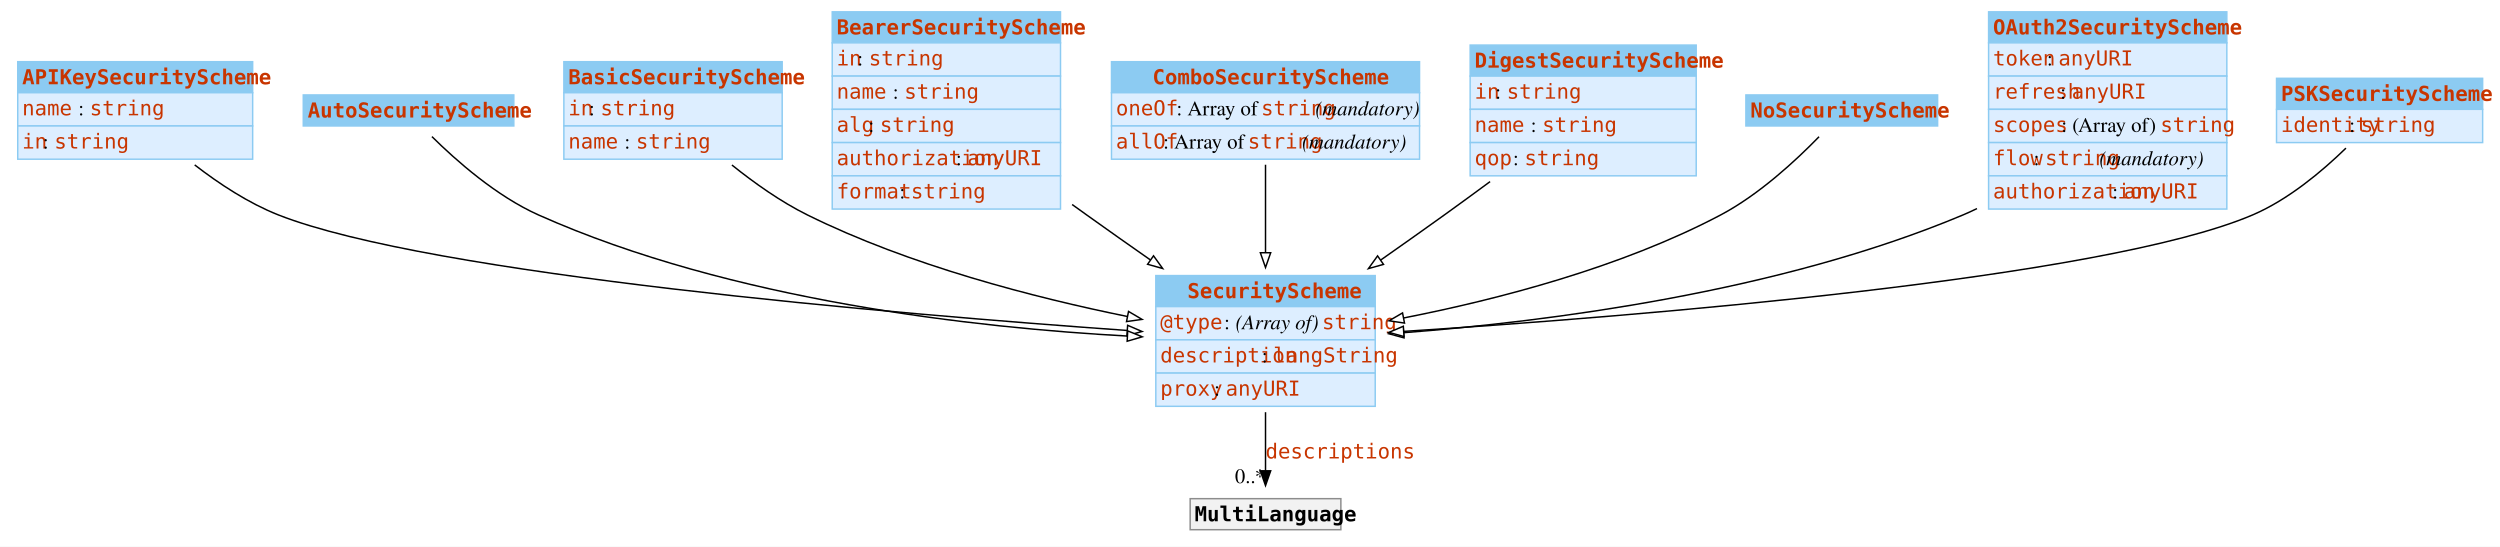
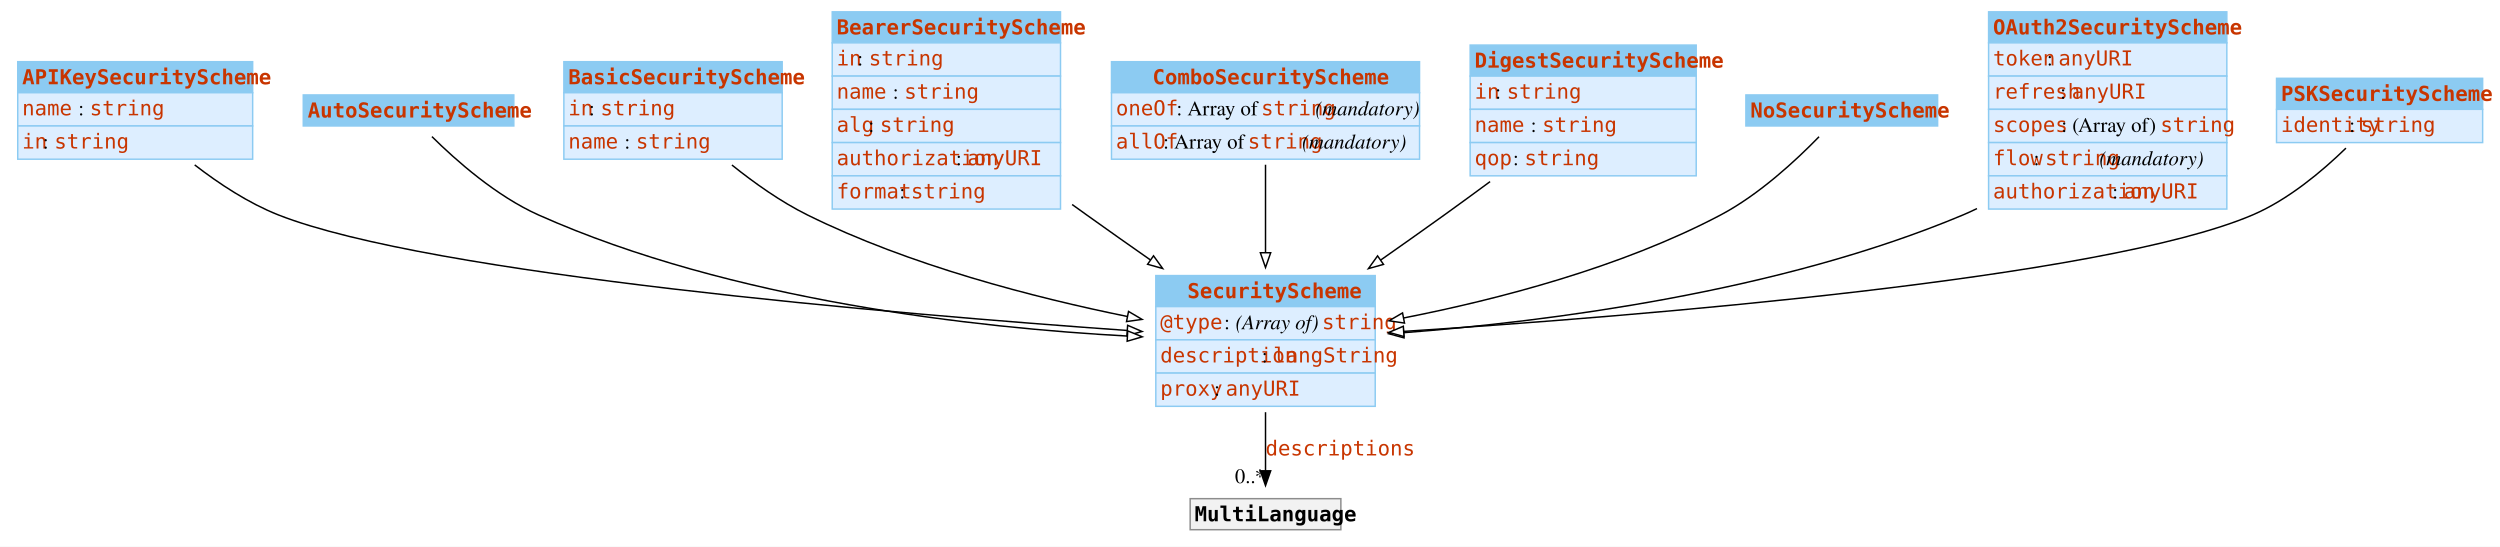
<svg xmlns="http://www.w3.org/2000/svg" width="1692pt" height="370pt" viewBox="0.00 0.00 1692.00 370.00">
  <g id="graph0" class="graph" transform="scale(1 1) rotate(0) translate(4 366)">
    <polygon fill="white" stroke="none" points="-4,4 -4,-366 1688.25,-366 1688.25,4 -4,4" />
    <g id="node1" class="node">
      <polygon fill="#8ccbf2" stroke="none" points="8,-303.25 8,-324.25 167,-324.25 167,-303.25 8,-303.25" />
      <polygon fill="none" stroke="#8ccbf2" points="8,-303.25 8,-324.25 167,-324.25 167,-303.25 8,-303.25" />
      <text xml:space="preserve" text-anchor="start" x="11" y="-308.95" font-family="mono" font-weight="bold" font-size="14.00" fill="#c83500">APIKeySecurityScheme</text>
      <polygon fill="#ddeeff" stroke="none" points="8,-280.75 8,-303.25 167,-303.25 167,-280.75 8,-280.75" />
      <polygon fill="none" stroke="#8ccbf2" points="8,-280.75 8,-303.25 167,-303.25 167,-280.75 8,-280.75" />
      <text xml:space="preserve" text-anchor="start" x="11" y="-287.95" font-family="mono" font-size="14.00" fill="#c83500">name</text>
      <text xml:space="preserve" text-anchor="start" x="45.5" y="-287.95" font-family="Times,serif" font-size="14.00"> : </text>
      <text xml:space="preserve" text-anchor="start" x="56.75" y="-287.95" font-family="mono" font-size="14.00" fill="#c83500">string</text>
      <polygon fill="#ddeeff" stroke="none" points="8,-258.25 8,-280.75 167,-280.75 167,-258.25 8,-258.25" />
      <polygon fill="none" stroke="#8ccbf2" points="8,-258.25 8,-280.75 167,-280.75 167,-258.25 8,-258.25" />
      <text xml:space="preserve" text-anchor="start" x="11" y="-265.45" font-family="mono" font-size="14.00" fill="#c83500">in</text>
      <text xml:space="preserve" text-anchor="start" x="21.5" y="-265.45" font-family="Times,serif" font-size="14.00"> : </text>
      <text xml:space="preserve" text-anchor="start" x="32.75" y="-265.45" font-family="mono" font-size="14.00" fill="#c83500">string</text>
    </g>
    <g id="node10" class="node">
      <polygon fill="#8ccbf2" stroke="none" points="778.25,-158.5 778.25,-179.5 926.75,-179.5 926.75,-158.5 778.25,-158.5" />
      <polygon fill="none" stroke="#8ccbf2" points="778.25,-158.5 778.25,-179.5 926.75,-179.5 926.75,-158.5 778.25,-158.5" />
      <text xml:space="preserve" text-anchor="start" x="799.62" y="-164.2" font-family="mono" font-weight="bold" font-size="14.00" fill="#c83500">SecurityScheme</text>
      <polygon fill="#ddeeff" stroke="none" points="778.25,-136 778.25,-158.5 926.75,-158.5 926.75,-136 778.25,-136" />
      <polygon fill="none" stroke="#8ccbf2" points="778.25,-136 778.25,-158.5 926.75,-158.5 926.75,-136 778.25,-136" />
      <text xml:space="preserve" text-anchor="start" x="781.25" y="-143.2" font-family="mono" font-size="14.00" fill="#c83500">@type</text>
      <text xml:space="preserve" text-anchor="start" x="821" y="-143.2" font-family="Times,serif" font-size="14.00"> : </text>
      <text xml:space="preserve" text-anchor="start" x="832.25" y="-143.2" font-family="Times,serif" font-style="italic" font-size="14.00">(Array of) </text>
      <text xml:space="preserve" text-anchor="start" x="890.75" y="-143.2" font-family="mono" font-size="14.00" fill="#c83500">string</text>
      <polygon fill="#ddeeff" stroke="none" points="778.25,-113.5 778.25,-136 926.75,-136 926.75,-113.5 778.25,-113.5" />
      <polygon fill="none" stroke="#8ccbf2" points="778.25,-113.5 778.25,-136 926.75,-136 926.75,-113.5 778.25,-113.5" />
      <text xml:space="preserve" text-anchor="start" x="781.25" y="-120.7" font-family="mono" font-size="14.00" fill="#c83500">description</text>
      <text xml:space="preserve" text-anchor="start" x="846.5" y="-120.7" font-family="Times,serif" font-size="14.00"> : </text>
      <text xml:space="preserve" text-anchor="start" x="857.75" y="-120.7" font-family="mono" font-size="14.00" fill="#c83500">langString</text>
      <polygon fill="#ddeeff" stroke="none" points="778.25,-91 778.25,-113.5 926.75,-113.5 926.75,-91 778.25,-91" />
      <polygon fill="none" stroke="#8ccbf2" points="778.25,-91 778.25,-113.5 926.75,-113.5 926.75,-91 778.25,-91" />
      <text xml:space="preserve" text-anchor="start" x="781.25" y="-98.2" font-family="mono" font-size="14.00" fill="#c83500">proxy</text>
      <text xml:space="preserve" text-anchor="start" x="814.25" y="-98.2" font-family="Times,serif" font-size="14.00"> : </text>
      <text xml:space="preserve" text-anchor="start" x="825.5" y="-98.2" font-family="mono" font-size="14.00" fill="#c83500">anyURI</text>
    </g>
    <g id="edge2" class="edge">
      <path fill="none" stroke="black" d="M127.77,-254.39C144.27,-241.63 164.23,-228.47 184.5,-220.5 287.09,-180.18 601.08,-153.54 759.3,-142.31" />
      <polygon fill="white" stroke="black" points="759.18,-145.83 768.91,-141.64 758.69,-138.85 759.18,-145.83" />
    </g>
    <g id="node2" class="node">
      <polygon fill="#8ccbf2" stroke="none" points="201.25,-280.75 201.25,-301.75 343.75,-301.75 343.75,-280.75 201.25,-280.75" />
      <polygon fill="none" stroke="#8ccbf2" points="201.25,-280.75 201.25,-301.75 343.75,-301.75 343.75,-280.75 201.25,-280.75" />
      <text xml:space="preserve" text-anchor="start" x="204.25" y="-286.45" font-family="mono" font-weight="bold" font-size="14.00" fill="#c83500">AutoSecurityScheme</text>
    </g>
    <g id="edge3" class="edge">
      <path fill="none" stroke="black" d="M288.33,-273.55C304.76,-257.28 332.02,-233.22 360.5,-220.5 490.93,-162.27 657.35,-144.1 759.36,-138.54" />
      <polygon fill="white" stroke="black" points="759.23,-142.05 769.04,-138.04 758.87,-135.06 759.23,-142.05" />
    </g>
    <g id="node3" class="node">
      <polygon fill="#8ccbf2" stroke="none" points="377.62,-303.25 377.62,-324.25 525.38,-324.25 525.38,-303.25 377.62,-303.25" />
      <polygon fill="none" stroke="#8ccbf2" points="377.62,-303.25 377.62,-324.25 525.38,-324.25 525.38,-303.25 377.62,-303.25" />
      <text xml:space="preserve" text-anchor="start" x="380.62" y="-308.95" font-family="mono" font-weight="bold" font-size="14.00" fill="#c83500">BasicSecurityScheme</text>
      <polygon fill="#ddeeff" stroke="none" points="377.62,-280.75 377.62,-303.25 525.38,-303.25 525.38,-280.75 377.62,-280.75" />
      <polygon fill="none" stroke="#8ccbf2" points="377.62,-280.75 377.62,-303.25 525.38,-303.25 525.38,-280.75 377.62,-280.75" />
      <text xml:space="preserve" text-anchor="start" x="380.62" y="-287.95" font-family="mono" font-size="14.00" fill="#c83500">in</text>
      <text xml:space="preserve" text-anchor="start" x="391.12" y="-287.95" font-family="Times,serif" font-size="14.00"> : </text>
      <text xml:space="preserve" text-anchor="start" x="402.38" y="-287.95" font-family="mono" font-size="14.00" fill="#c83500">string</text>
      <polygon fill="#ddeeff" stroke="none" points="377.62,-258.25 377.62,-280.75 525.38,-280.75 525.38,-258.25 377.62,-258.25" />
      <polygon fill="none" stroke="#8ccbf2" points="377.62,-258.25 377.62,-280.75 525.38,-280.75 525.38,-258.25 377.62,-258.25" />
      <text xml:space="preserve" text-anchor="start" x="380.62" y="-265.45" font-family="mono" font-size="14.00" fill="#c83500">name</text>
      <text xml:space="preserve" text-anchor="start" x="415.12" y="-265.45" font-family="Times,serif" font-size="14.00"> : </text>
      <text xml:space="preserve" text-anchor="start" x="426.38" y="-265.45" font-family="mono" font-size="14.00" fill="#c83500">string</text>
    </g>
    <g id="edge4" class="edge">
      <path fill="none" stroke="black" d="M491.37,-254.31C506.52,-242.16 524.48,-229.42 542.5,-220.5 611.34,-186.42 695.84,-164.63 759.22,-151.76" />
      <polygon fill="white" stroke="black" points="759.79,-155.22 768.92,-149.83 758.43,-148.35 759.79,-155.22" />
    </g>
    <g id="node4" class="node">
      <polygon fill="#8ccbf2" stroke="none" points="559.25,-337 559.25,-358 713.75,-358 713.75,-337 559.25,-337" />
      <polygon fill="none" stroke="#8ccbf2" points="559.25,-337 559.25,-358 713.75,-358 713.75,-337 559.25,-337" />
      <text xml:space="preserve" text-anchor="start" x="562.25" y="-342.7" font-family="mono" font-weight="bold" font-size="14.00" fill="#c83500">BearerSecurityScheme</text>
      <polygon fill="#ddeeff" stroke="none" points="559.25,-314.5 559.25,-337 713.75,-337 713.75,-314.5 559.25,-314.5" />
      <polygon fill="none" stroke="#8ccbf2" points="559.25,-314.5 559.25,-337 713.75,-337 713.75,-314.5 559.25,-314.5" />
      <text xml:space="preserve" text-anchor="start" x="562.25" y="-321.7" font-family="mono" font-size="14.00" fill="#c83500">in</text>
      <text xml:space="preserve" text-anchor="start" x="572.75" y="-321.7" font-family="Times,serif" font-size="14.00"> : </text>
      <text xml:space="preserve" text-anchor="start" x="584" y="-321.7" font-family="mono" font-size="14.00" fill="#c83500">string</text>
      <polygon fill="#ddeeff" stroke="none" points="559.25,-292 559.25,-314.5 713.75,-314.5 713.75,-292 559.25,-292" />
      <polygon fill="none" stroke="#8ccbf2" points="559.25,-292 559.25,-314.5 713.75,-314.5 713.75,-292 559.25,-292" />
      <text xml:space="preserve" text-anchor="start" x="562.25" y="-299.2" font-family="mono" font-size="14.00" fill="#c83500">name</text>
      <text xml:space="preserve" text-anchor="start" x="596.75" y="-299.2" font-family="Times,serif" font-size="14.00"> : </text>
      <text xml:space="preserve" text-anchor="start" x="608" y="-299.2" font-family="mono" font-size="14.00" fill="#c83500">string</text>
      <polygon fill="#ddeeff" stroke="none" points="559.25,-269.5 559.25,-292 713.75,-292 713.75,-269.5 559.25,-269.5" />
      <polygon fill="none" stroke="#8ccbf2" points="559.25,-269.5 559.25,-292 713.75,-292 713.75,-269.5 559.25,-269.5" />
      <text xml:space="preserve" text-anchor="start" x="562.25" y="-276.7" font-family="mono" font-size="14.00" fill="#c83500">alg</text>
      <text xml:space="preserve" text-anchor="start" x="580.25" y="-276.7" font-family="Times,serif" font-size="14.00"> : </text>
      <text xml:space="preserve" text-anchor="start" x="591.5" y="-276.7" font-family="mono" font-size="14.00" fill="#c83500">string</text>
      <polygon fill="#ddeeff" stroke="none" points="559.25,-247 559.25,-269.5 713.75,-269.5 713.75,-247 559.25,-247" />
      <polygon fill="none" stroke="#8ccbf2" points="559.25,-247 559.25,-269.5 713.75,-269.5 713.75,-247 559.25,-247" />
      <text xml:space="preserve" text-anchor="start" x="562.25" y="-254.2" font-family="mono" font-size="14.00" fill="#c83500">authorization</text>
      <text xml:space="preserve" text-anchor="start" x="639.5" y="-254.2" font-family="Times,serif" font-size="14.00"> : </text>
      <text xml:space="preserve" text-anchor="start" x="650.75" y="-254.2" font-family="mono" font-size="14.00" fill="#c83500">anyURI</text>
      <polygon fill="#ddeeff" stroke="none" points="559.25,-224.5 559.25,-247 713.75,-247 713.75,-224.5 559.25,-224.5" />
      <polygon fill="none" stroke="#8ccbf2" points="559.25,-224.5 559.25,-247 713.75,-247 713.75,-224.5 559.25,-224.5" />
      <text xml:space="preserve" text-anchor="start" x="562.25" y="-231.7" font-family="mono" font-size="14.00" fill="#c83500">format</text>
      <text xml:space="preserve" text-anchor="start" x="601.25" y="-231.7" font-family="Times,serif" font-size="14.00"> : </text>
      <text xml:space="preserve" text-anchor="start" x="612.5" y="-231.7" font-family="mono" font-size="14.00" fill="#c83500">string</text>
    </g>
    <g id="edge5" class="edge">
      <path fill="none" stroke="black" d="M721.62,-227.59C724.95,-225.19 728.25,-222.82 731.5,-220.5 745.42,-210.55 760.32,-200.04 774.74,-189.96" />
      <polygon fill="white" stroke="black" points="776.7,-192.87 782.9,-184.27 772.69,-187.13 776.7,-192.87" />
    </g>
    <g id="node5" class="node">
      <polygon fill="#8ccbf2" stroke="none" points="748.25,-303.25 748.25,-324.25 956.75,-324.25 956.75,-303.25 748.25,-303.25" />
      <polygon fill="none" stroke="#8ccbf2" points="748.25,-303.25 748.25,-324.25 956.75,-324.25 956.75,-303.25 748.25,-303.25" />
      <text xml:space="preserve" text-anchor="start" x="776" y="-308.95" font-family="mono" font-weight="bold" font-size="14.00" fill="#c83500">ComboSecurityScheme</text>
      <polygon fill="#ddeeff" stroke="none" points="748.25,-280.75 748.25,-303.25 956.75,-303.25 956.75,-280.75 748.25,-280.75" />
      <polygon fill="none" stroke="#8ccbf2" points="748.25,-280.75 748.25,-303.25 956.75,-303.25 956.75,-280.75 748.25,-280.75" />
      <text xml:space="preserve" text-anchor="start" x="751.25" y="-287.95" font-family="mono" font-size="14.00" fill="#c83500">oneOf</text>
      <text xml:space="preserve" text-anchor="start" x="788.75" y="-287.95" font-family="Times,serif" font-size="14.00"> : Array of </text>
      <text xml:space="preserve" text-anchor="start" x="849.5" y="-287.95" font-family="mono" font-size="14.00" fill="#c83500">string</text>
      <text xml:space="preserve" text-anchor="start" x="882.5" y="-287.95" font-family="Times,serif" font-size="14.00"> </text>
      <text xml:space="preserve" text-anchor="start" x="886.25" y="-287.95" font-family="Times,serif" font-style="italic" font-size="14.00">(mandatory)</text>
      <polygon fill="#ddeeff" stroke="none" points="748.25,-258.25 748.25,-280.75 956.75,-280.75 956.75,-258.25 748.25,-258.25" />
      <polygon fill="none" stroke="#8ccbf2" points="748.25,-258.25 748.25,-280.75 956.75,-280.75 956.75,-258.25 748.25,-258.25" />
      <text xml:space="preserve" text-anchor="start" x="751.25" y="-265.45" font-family="mono" font-size="14.00" fill="#c83500">allOf</text>
      <text xml:space="preserve" text-anchor="start" x="779.75" y="-265.45" font-family="Times,serif" font-size="14.00"> : Array of </text>
      <text xml:space="preserve" text-anchor="start" x="840.5" y="-265.45" font-family="mono" font-size="14.00" fill="#c83500">string</text>
      <text xml:space="preserve" text-anchor="start" x="873.5" y="-265.45" font-family="Times,serif" font-size="14.00"> </text>
      <text xml:space="preserve" text-anchor="start" x="877.25" y="-265.45" font-family="Times,serif" font-style="italic" font-size="14.00">(mandatory)</text>
    </g>
    <g id="edge6" class="edge">
      <path fill="none" stroke="black" d="M852.5,-254.53C852.5,-236.77 852.5,-214.85 852.5,-194.73" />
      <polygon fill="white" stroke="black" points="856,-194.96 852.5,-184.96 849,-194.96 856,-194.96" />
    </g>
    <g id="node6" class="node">
      <polygon fill="#8ccbf2" stroke="none" points="991,-314.5 991,-335.5 1144,-335.5 1144,-314.5 991,-314.5" />
      <polygon fill="none" stroke="#8ccbf2" points="991,-314.5 991,-335.5 1144,-335.5 1144,-314.5 991,-314.5" />
      <text xml:space="preserve" text-anchor="start" x="994" y="-320.2" font-family="mono" font-weight="bold" font-size="14.00" fill="#c83500">DigestSecurityScheme</text>
      <polygon fill="#ddeeff" stroke="none" points="991,-292 991,-314.5 1144,-314.5 1144,-292 991,-292" />
      <polygon fill="none" stroke="#8ccbf2" points="991,-292 991,-314.5 1144,-314.5 1144,-292 991,-292" />
      <text xml:space="preserve" text-anchor="start" x="994" y="-299.2" font-family="mono" font-size="14.00" fill="#c83500">in</text>
      <text xml:space="preserve" text-anchor="start" x="1004.5" y="-299.2" font-family="Times,serif" font-size="14.00"> : </text>
      <text xml:space="preserve" text-anchor="start" x="1015.75" y="-299.2" font-family="mono" font-size="14.00" fill="#c83500">string</text>
      <polygon fill="#ddeeff" stroke="none" points="991,-269.5 991,-292 1144,-292 1144,-269.5 991,-269.5" />
      <polygon fill="none" stroke="#8ccbf2" points="991,-269.5 991,-292 1144,-292 1144,-269.5 991,-269.5" />
      <text xml:space="preserve" text-anchor="start" x="994" y="-276.7" font-family="mono" font-size="14.00" fill="#c83500">name</text>
      <text xml:space="preserve" text-anchor="start" x="1028.5" y="-276.7" font-family="Times,serif" font-size="14.00"> : </text>
      <text xml:space="preserve" text-anchor="start" x="1039.75" y="-276.7" font-family="mono" font-size="14.00" fill="#c83500">string</text>
      <polygon fill="#ddeeff" stroke="none" points="991,-247 991,-269.5 1144,-269.5 1144,-247 991,-247" />
      <polygon fill="none" stroke="#8ccbf2" points="991,-247 991,-269.5 1144,-269.5 1144,-247 991,-247" />
      <text xml:space="preserve" text-anchor="start" x="994" y="-254.2" font-family="mono" font-size="14.00" fill="#c83500">qop</text>
      <text xml:space="preserve" text-anchor="start" x="1016.5" y="-254.2" font-family="Times,serif" font-size="14.00"> : </text>
      <text xml:space="preserve" text-anchor="start" x="1027.75" y="-254.2" font-family="mono" font-size="14.00" fill="#c83500">string</text>
    </g>
    <g id="edge7" class="edge">
      <path fill="none" stroke="black" d="M1004.49,-243.09C994.17,-235.48 983.57,-227.74 973.5,-220.5 959.6,-210.51 944.71,-199.99 930.3,-189.9" />
      <polygon fill="white" stroke="black" points="932.35,-187.07 922.15,-184.21 928.34,-192.81 932.35,-187.07" />
    </g>
    <g id="node7" class="node">
      <polygon fill="#8ccbf2" stroke="none" points="1177.62,-280.75 1177.62,-301.75 1307.38,-301.75 1307.38,-280.75 1177.62,-280.75" />
      <polygon fill="none" stroke="#8ccbf2" points="1177.62,-280.75 1177.62,-301.75 1307.38,-301.75 1307.38,-280.75 1177.62,-280.75" />
      <text xml:space="preserve" text-anchor="start" x="1180.62" y="-286.45" font-family="mono" font-weight="bold" font-size="14.00" fill="#c83500">NoSecurityScheme</text>
    </g>
    <g id="edge8" class="edge">
      <path fill="none" stroke="black" d="M1227.13,-273.47C1211.73,-257.63 1186.61,-234.29 1160.5,-220.5 1092.99,-184.84 1008.97,-163.17 945.74,-150.75" />
      <polygon fill="white" stroke="black" points="946.56,-147.34 936.07,-148.9 945.24,-154.21 946.56,-147.34" />
    </g>
    <g id="node8" class="node">
      <polygon fill="#8ccbf2" stroke="none" points="1341.88,-337 1341.88,-358 1503.12,-358 1503.12,-337 1341.88,-337" />
      <polygon fill="none" stroke="#8ccbf2" points="1341.88,-337 1341.88,-358 1503.12,-358 1503.12,-337 1341.88,-337" />
      <text xml:space="preserve" text-anchor="start" x="1344.88" y="-342.7" font-family="mono" font-weight="bold" font-size="14.00" fill="#c83500">OAuth2SecurityScheme</text>
      <polygon fill="#ddeeff" stroke="none" points="1341.88,-314.5 1341.88,-337 1503.12,-337 1503.12,-314.5 1341.88,-314.5" />
      <polygon fill="none" stroke="#8ccbf2" points="1341.88,-314.5 1341.88,-337 1503.12,-337 1503.12,-314.5 1341.88,-314.5" />
      <text xml:space="preserve" text-anchor="start" x="1344.88" y="-321.7" font-family="mono" font-size="14.00" fill="#c83500">token</text>
      <text xml:space="preserve" text-anchor="start" x="1377.88" y="-321.7" font-family="Times,serif" font-size="14.00"> : </text>
      <text xml:space="preserve" text-anchor="start" x="1389.12" y="-321.7" font-family="mono" font-size="14.00" fill="#c83500">anyURI</text>
      <polygon fill="#ddeeff" stroke="none" points="1341.88,-292 1341.88,-314.5 1503.12,-314.5 1503.12,-292 1341.88,-292" />
      <polygon fill="none" stroke="#8ccbf2" points="1341.88,-292 1341.88,-314.5 1503.12,-314.5 1503.12,-292 1341.88,-292" />
      <text xml:space="preserve" text-anchor="start" x="1344.88" y="-299.2" font-family="mono" font-size="14.00" fill="#c83500">refresh</text>
      <text xml:space="preserve" text-anchor="start" x="1386.88" y="-299.2" font-family="Times,serif" font-size="14.00"> : </text>
      <text xml:space="preserve" text-anchor="start" x="1398.12" y="-299.2" font-family="mono" font-size="14.00" fill="#c83500">anyURI</text>
      <polygon fill="#ddeeff" stroke="none" points="1341.88,-269.5 1341.88,-292 1503.12,-292 1503.12,-269.5 1341.88,-269.5" />
      <polygon fill="none" stroke="#8ccbf2" points="1341.88,-269.5 1341.88,-292 1503.12,-292 1503.12,-269.5 1341.88,-269.5" />
      <text xml:space="preserve" text-anchor="start" x="1344.88" y="-276.7" font-family="mono" font-size="14.00" fill="#c83500">scopes</text>
      <text xml:space="preserve" text-anchor="start" x="1387.62" y="-276.7" font-family="Times,serif" font-size="14.00"> : (Array of) </text>
      <text xml:space="preserve" text-anchor="start" x="1458.12" y="-276.7" font-family="mono" font-size="14.00" fill="#c83500">string</text>
      <polygon fill="#ddeeff" stroke="none" points="1341.88,-247 1341.88,-269.5 1503.12,-269.5 1503.12,-247 1341.88,-247" />
      <polygon fill="none" stroke="#8ccbf2" points="1341.88,-247 1341.88,-269.5 1503.12,-269.5 1503.12,-247 1341.88,-247" />
      <text xml:space="preserve" text-anchor="start" x="1344.88" y="-254.2" font-family="mono" font-size="14.00" fill="#c83500">flow</text>
      <text xml:space="preserve" text-anchor="start" x="1368.88" y="-254.2" font-family="Times,serif" font-size="14.00"> : </text>
      <text xml:space="preserve" text-anchor="start" x="1380.12" y="-254.2" font-family="mono" font-size="14.00" fill="#c83500">string</text>
      <text xml:space="preserve" text-anchor="start" x="1413.12" y="-254.2" font-family="Times,serif" font-size="14.00"> </text>
      <text xml:space="preserve" text-anchor="start" x="1416.88" y="-254.2" font-family="Times,serif" font-style="italic" font-size="14.00">(mandatory)</text>
      <polygon fill="#ddeeff" stroke="none" points="1341.88,-224.5 1341.88,-247 1503.12,-247 1503.12,-224.5 1341.88,-224.5" />
      <polygon fill="none" stroke="#8ccbf2" points="1341.88,-224.5 1341.88,-247 1503.12,-247 1503.12,-224.5 1341.88,-224.5" />
      <text xml:space="preserve" text-anchor="start" x="1344.88" y="-231.7" font-family="mono" font-size="14.00" fill="#c83500">authorization</text>
      <text xml:space="preserve" text-anchor="start" x="1422.12" y="-231.7" font-family="Times,serif" font-size="14.00"> : </text>
      <text xml:space="preserve" text-anchor="start" x="1433.38" y="-231.7" font-family="mono" font-size="14.00" fill="#c83500">anyURI</text>
    </g>
    <g id="edge9" class="edge">
      <path fill="none" stroke="black" d="M1334.01,-224.84C1330.85,-223.29 1327.68,-221.83 1324.5,-220.5 1199.92,-168.18 1043.56,-148.34 945.81,-140.82" />
      <polygon fill="white" stroke="black" points="946.22,-137.34 935.99,-140.1 945.7,-144.32 946.22,-137.34" />
    </g>
    <g id="node9" class="node">
      <polygon fill="#8ccbf2" stroke="none" points="1536.75,-292 1536.75,-313 1676.25,-313 1676.25,-292 1536.75,-292" />
      <polygon fill="none" stroke="#8ccbf2" points="1536.75,-292 1536.75,-313 1676.25,-313 1676.25,-292 1536.75,-292" />
      <text xml:space="preserve" text-anchor="start" x="1539.75" y="-297.7" font-family="mono" font-weight="bold" font-size="14.00" fill="#c83500">PSKSecurityScheme</text>
      <polygon fill="#ddeeff" stroke="none" points="1536.75,-269.5 1536.75,-292 1676.25,-292 1676.25,-269.5 1536.75,-269.5" />
      <polygon fill="none" stroke="#8ccbf2" points="1536.75,-269.5 1536.75,-292 1676.25,-292 1676.25,-269.5 1536.75,-269.5" />
      <text xml:space="preserve" text-anchor="start" x="1539.75" y="-276.7" font-family="mono" font-size="14.00" fill="#c83500">identity</text>
      <text xml:space="preserve" text-anchor="start" x="1582.5" y="-276.7" font-family="Times,serif" font-size="14.00"> : </text>
      <text xml:space="preserve" text-anchor="start" x="1593.75" y="-276.7" font-family="mono" font-size="14.00" fill="#c83500">string</text>
    </g>
    <g id="edge10" class="edge">
      <path fill="none" stroke="black" d="M1583.73,-265.75C1567.65,-250.09 1544.72,-230.84 1520.5,-220.5 1419.06,-177.2 1104.16,-151.95 945.64,-141.68" />
      <polygon fill="white" stroke="black" points="946.22,-138.21 936.02,-141.06 945.77,-145.19 946.22,-138.21" />
    </g>
    <g id="node11" class="node">
      <polygon fill="#f2f2f2" stroke="none" points="801.5,-7.5 801.5,-28.5 903.5,-28.5 903.5,-7.5 801.5,-7.5" />
      <polygon fill="none" stroke="#8c8c8c" points="801.5,-7.5 801.5,-28.5 903.5,-28.5 903.5,-7.5 801.5,-7.5" />
      <text xml:space="preserve" text-anchor="start" x="804.5" y="-13.2" font-family="mono" font-weight="bold" font-size="14.00">MultiLanguage</text>
    </g>
    <g id="edge1" class="edge">
      <path fill="none" stroke="black" d="M852.5,-87.04C852.5,-73.57 852.5,-59.31 852.5,-47.35" />
      <polygon fill="black" stroke="black" points="856,-47.35 852.5,-37.35 849,-47.35 856,-47.35" />
-       <text xml:space="preserve" text-anchor="start" x="852.5" y="-55.7" font-family="mono" font-size="14.00" fill="#c83500">descriptions</text>
+       <text xml:space="preserve" text-anchor="start" x="852.5" y="-57.75" font-family="mono" font-size="14.00" fill="#c83500">descriptions</text>
      <text xml:space="preserve" text-anchor="middle" x="842" y="-39.04" font-family="Times,serif" font-size="14.00">0..*</text>
    </g>
  </g>
</svg>
